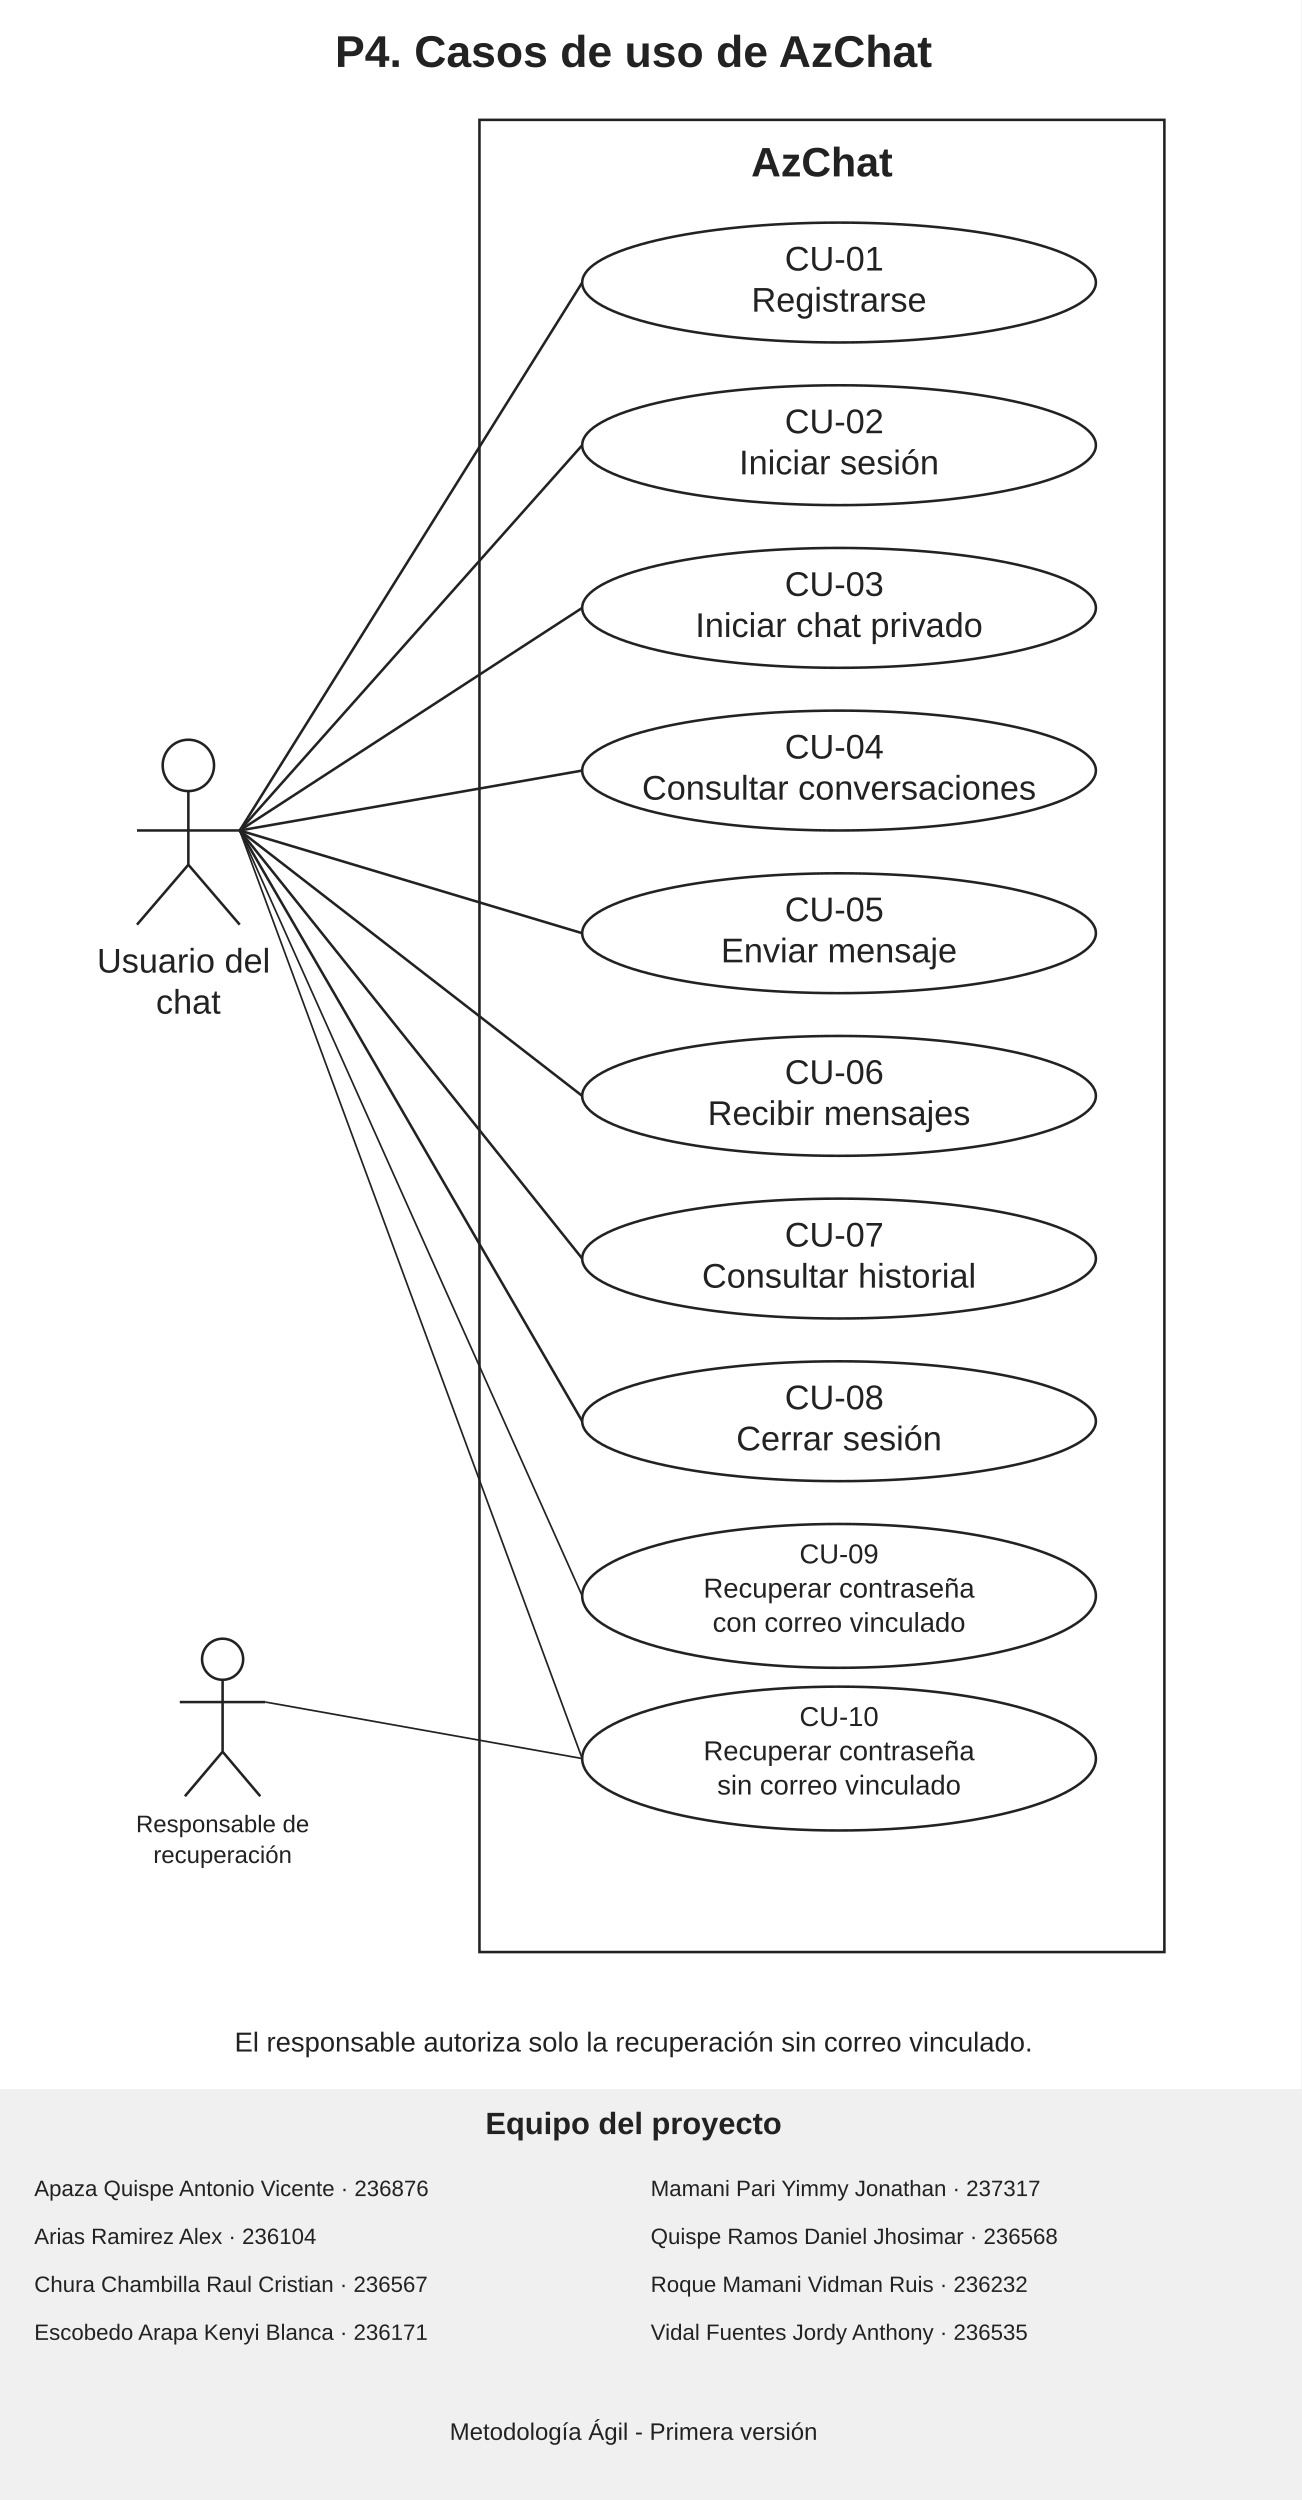
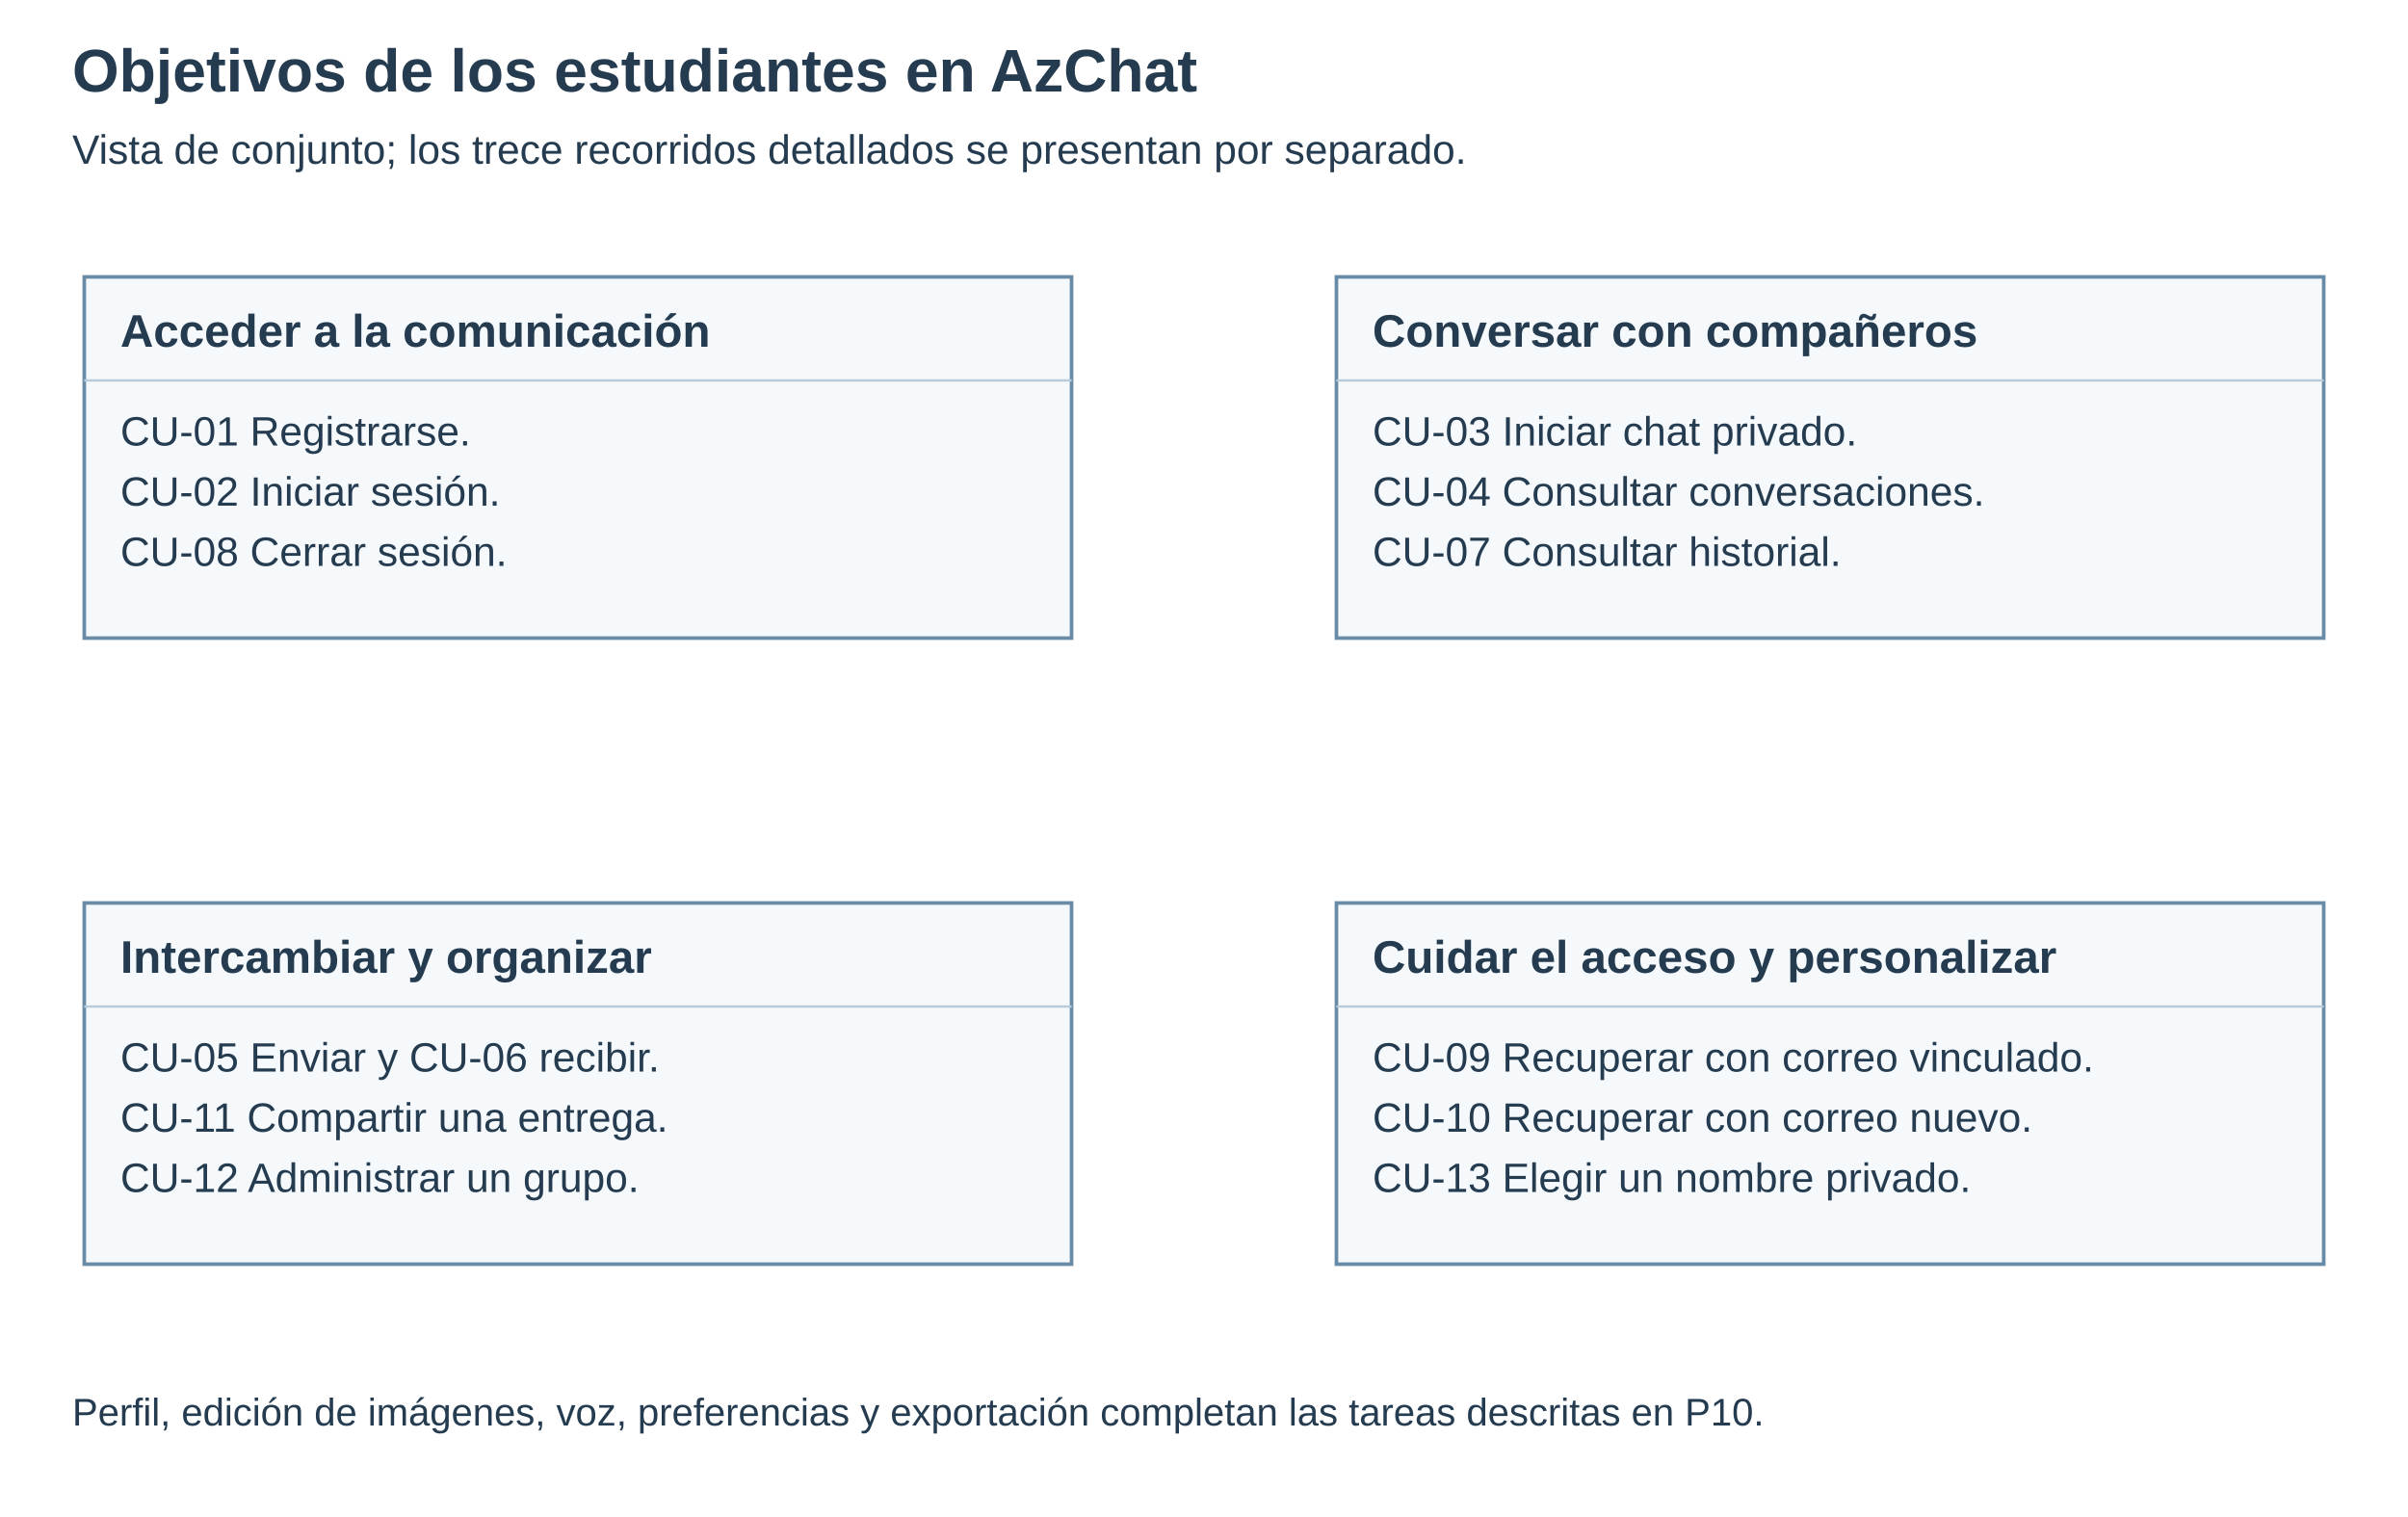
- <svg xmlns="http://www.w3.org/2000/svg" aria-labelledby="titulo descripcion" content="&lt;mxfile host=&quot;app.diagrams.net&quot; type=&quot;device&quot; compressed=&quot;false&quot;&gt;&#10;  &lt;diagram id=&quot;azchat-casos-uso&quot; name=&quot;Casos de uso de AzChat&quot;&gt;&#10;    &lt;mxGraphModel dx=&quot;760&quot; dy=&quot;1220&quot; grid=&quot;1&quot; gridSize=&quot;10&quot; guides=&quot;1&quot; tooltips=&quot;1&quot; connect=&quot;1&quot; arrows=&quot;1&quot; fold=&quot;1&quot; page=&quot;1&quot; pageScale=&quot;1&quot; pageWidth=&quot;760&quot; pageHeight=&quot;1460&quot; math=&quot;0&quot; shadow=&quot;0&quot; background=&quot;#ffffff&quot;&gt;&#10;      &lt;root&gt;&#10;        &lt;mxCell id=&quot;0&quot; /&gt;&#10;        &lt;mxCell id=&quot;1&quot; parent=&quot;0&quot; /&gt;&#10;        &lt;mxCell id=&quot;titulo&quot; value=&quot;P4. Casos de uso de AzChat&quot; style=&quot;text;html=0;strokeColor=none;fillColor=none;fontFamily=Arial;fontColor=#222222;align=center;verticalAlign=middle;whiteSpace=wrap;fontSize=26;fontStyle=1;&quot; vertex=&quot;1&quot; parent=&quot;1&quot;&gt;&#10;          &lt;mxGeometry as=&quot;geometry&quot; x=&quot;20&quot; y=&quot;10&quot; width=&quot;700&quot; height=&quot;40&quot; /&gt;&#10;        &lt;/mxCell&gt;&#10;        &lt;mxCell id=&quot;sistema&quot; value=&quot;AzChat&quot; style=&quot;rounded=0;html=0;fillColor=#ffffff;strokeColor=#222222;strokeWidth=1.5;fontFamily=Arial;fontSize=24;fontStyle=1;fontColor=#222222;verticalAlign=top;spacingTop=12;&quot; vertex=&quot;1&quot; parent=&quot;1&quot;&gt;&#10;          &lt;mxGeometry as=&quot;geometry&quot; x=&quot;280&quot; y=&quot;70&quot; width=&quot;400&quot; height=&quot;1070&quot; /&gt;&#10;        &lt;/mxCell&gt;&#10;        &lt;mxCell id=&quot;actor&quot; value=&quot;Usuario del&amp;#10;chat&quot; style=&quot;shape=umlActor;html=0;verticalLabelPosition=bottom;verticalAlign=top;align=center;fontFamily=Arial;fontSize=20;fontColor=#222222;strokeColor=#222222;fillColor=#ffffff;strokeWidth=1.5;&quot; vertex=&quot;1&quot; parent=&quot;1&quot;&gt;&#10;          &lt;mxGeometry as=&quot;geometry&quot; x=&quot;80&quot; y=&quot;430&quot; width=&quot;60&quot; height=&quot;110&quot; /&gt;&#10;        &lt;/mxCell&gt;&#10;        &lt;mxCell id=&quot;asociacion-CU-01&quot; edge=&quot;1&quot; parent=&quot;1&quot; source=&quot;actor&quot; target=&quot;CU-01&quot; style=&quot;endArrow=none;startArrow=none;rounded=0;html=0;strokeColor=#222222;strokeWidth=1.5;exitX=1;exitY=0.5;exitPerimeter=1;entryX=0;entryY=0.5;entryPerimeter=1;&quot;&gt;&#10;          &lt;mxGeometry as=&quot;geometry&quot; relative=&quot;1&quot; /&gt;&#10;        &lt;/mxCell&gt;&#10;        &lt;mxCell id=&quot;asociacion-CU-02&quot; edge=&quot;1&quot; parent=&quot;1&quot; source=&quot;actor&quot; target=&quot;CU-02&quot; style=&quot;endArrow=none;startArrow=none;rounded=0;html=0;strokeColor=#222222;strokeWidth=1.5;exitX=1;exitY=0.5;exitPerimeter=1;entryX=0;entryY=0.5;entryPerimeter=1;&quot;&gt;&#10;          &lt;mxGeometry as=&quot;geometry&quot; relative=&quot;1&quot; /&gt;&#10;        &lt;/mxCell&gt;&#10;        &lt;mxCell id=&quot;asociacion-CU-03&quot; edge=&quot;1&quot; parent=&quot;1&quot; source=&quot;actor&quot; target=&quot;CU-03&quot; style=&quot;endArrow=none;startArrow=none;rounded=0;html=0;strokeColor=#222222;strokeWidth=1.5;exitX=1;exitY=0.5;exitPerimeter=1;entryX=0;entryY=0.5;entryPerimeter=1;&quot;&gt;&#10;          &lt;mxGeometry as=&quot;geometry&quot; relative=&quot;1&quot; /&gt;&#10;        &lt;/mxCell&gt;&#10;        &lt;mxCell id=&quot;asociacion-CU-04&quot; edge=&quot;1&quot; parent=&quot;1&quot; source=&quot;actor&quot; target=&quot;CU-04&quot; style=&quot;endArrow=none;startArrow=none;rounded=0;html=0;strokeColor=#222222;strokeWidth=1.5;exitX=1;exitY=0.5;exitPerimeter=1;entryX=0;entryY=0.5;entryPerimeter=1;&quot;&gt;&#10;          &lt;mxGeometry as=&quot;geometry&quot; relative=&quot;1&quot; /&gt;&#10;        &lt;/mxCell&gt;&#10;        &lt;mxCell id=&quot;asociacion-CU-05&quot; edge=&quot;1&quot; parent=&quot;1&quot; source=&quot;actor&quot; target=&quot;CU-05&quot; style=&quot;endArrow=none;startArrow=none;rounded=0;html=0;strokeColor=#222222;strokeWidth=1.5;exitX=1;exitY=0.5;exitPerimeter=1;entryX=0;entryY=0.5;entryPerimeter=1;&quot;&gt;&#10;          &lt;mxGeometry as=&quot;geometry&quot; relative=&quot;1&quot; /&gt;&#10;        &lt;/mxCell&gt;&#10;        &lt;mxCell id=&quot;asociacion-CU-06&quot; edge=&quot;1&quot; parent=&quot;1&quot; source=&quot;actor&quot; target=&quot;CU-06&quot; style=&quot;endArrow=none;startArrow=none;rounded=0;html=0;strokeColor=#222222;strokeWidth=1.5;exitX=1;exitY=0.5;exitPerimeter=1;entryX=0;entryY=0.5;entryPerimeter=1;&quot;&gt;&#10;          &lt;mxGeometry as=&quot;geometry&quot; relative=&quot;1&quot; /&gt;&#10;        &lt;/mxCell&gt;&#10;        &lt;mxCell id=&quot;asociacion-CU-07&quot; edge=&quot;1&quot; parent=&quot;1&quot; source=&quot;actor&quot; target=&quot;CU-07&quot; style=&quot;endArrow=none;startArrow=none;rounded=0;html=0;strokeColor=#222222;strokeWidth=1.5;exitX=1;exitY=0.5;exitPerimeter=1;entryX=0;entryY=0.5;entryPerimeter=1;&quot;&gt;&#10;          &lt;mxGeometry as=&quot;geometry&quot; relative=&quot;1&quot; /&gt;&#10;        &lt;/mxCell&gt;&#10;        &lt;mxCell id=&quot;asociacion-CU-08&quot; edge=&quot;1&quot; parent=&quot;1&quot; source=&quot;actor&quot; target=&quot;CU-08&quot; style=&quot;endArrow=none;startArrow=none;rounded=0;html=0;strokeColor=#222222;strokeWidth=1.5;exitX=1;exitY=0.5;exitPerimeter=1;entryX=0;entryY=0.5;entryPerimeter=1;&quot;&gt;&#10;          &lt;mxGeometry as=&quot;geometry&quot; relative=&quot;1&quot; /&gt;&#10;        &lt;/mxCell&gt;&#10;        &lt;mxCell id=&quot;CU-01&quot; value=&quot;CU-01&amp;#10;Registrarse&quot; style=&quot;ellipse;whiteSpace=wrap;html=0;fillColor=#ffffff;strokeColor=#222222;strokeWidth=1.5;fontFamily=Arial;fontSize=20;fontColor=#222222;align=center;verticalAlign=middle;&quot; vertex=&quot;1&quot; parent=&quot;1&quot;&gt;&#10;          &lt;mxGeometry as=&quot;geometry&quot; x=&quot;340&quot; y=&quot;130&quot; width=&quot;300&quot; height=&quot;70&quot; /&gt;&#10;        &lt;/mxCell&gt;&#10;        &lt;mxCell id=&quot;CU-02&quot; value=&quot;CU-02&amp;#10;Iniciar sesión&quot; style=&quot;ellipse;whiteSpace=wrap;html=0;fillColor=#ffffff;strokeColor=#222222;strokeWidth=1.5;fontFamily=Arial;fontSize=20;fontColor=#222222;align=center;verticalAlign=middle;&quot; vertex=&quot;1&quot; parent=&quot;1&quot;&gt;&#10;          &lt;mxGeometry as=&quot;geometry&quot; x=&quot;340&quot; y=&quot;225&quot; width=&quot;300&quot; height=&quot;70&quot; /&gt;&#10;        &lt;/mxCell&gt;&#10;        &lt;mxCell id=&quot;CU-03&quot; value=&quot;CU-03&amp;#10;Iniciar chat privado&quot; style=&quot;ellipse;whiteSpace=wrap;html=0;fillColor=#ffffff;strokeColor=#222222;strokeWidth=1.5;fontFamily=Arial;fontSize=20;fontColor=#222222;align=center;verticalAlign=middle;&quot; vertex=&quot;1&quot; parent=&quot;1&quot;&gt;&#10;          &lt;mxGeometry as=&quot;geometry&quot; x=&quot;340&quot; y=&quot;320&quot; width=&quot;300&quot; height=&quot;70&quot; /&gt;&#10;        &lt;/mxCell&gt;&#10;        &lt;mxCell id=&quot;CU-04&quot; value=&quot;CU-04&amp;#10;Consultar conversaciones&quot; style=&quot;ellipse;whiteSpace=wrap;html=0;fillColor=#ffffff;strokeColor=#222222;strokeWidth=1.5;fontFamily=Arial;fontSize=20;fontColor=#222222;align=center;verticalAlign=middle;&quot; vertex=&quot;1&quot; parent=&quot;1&quot;&gt;&#10;          &lt;mxGeometry as=&quot;geometry&quot; x=&quot;340&quot; y=&quot;415&quot; width=&quot;300&quot; height=&quot;70&quot; /&gt;&#10;        &lt;/mxCell&gt;&#10;        &lt;mxCell id=&quot;CU-05&quot; value=&quot;CU-05&amp;#10;Enviar mensaje&quot; style=&quot;ellipse;whiteSpace=wrap;html=0;fillColor=#ffffff;strokeColor=#222222;strokeWidth=1.5;fontFamily=Arial;fontSize=20;fontColor=#222222;align=center;verticalAlign=middle;&quot; vertex=&quot;1&quot; parent=&quot;1&quot;&gt;&#10;          &lt;mxGeometry as=&quot;geometry&quot; x=&quot;340&quot; y=&quot;510&quot; width=&quot;300&quot; height=&quot;70&quot; /&gt;&#10;        &lt;/mxCell&gt;&#10;        &lt;mxCell id=&quot;CU-06&quot; value=&quot;CU-06&amp;#10;Recibir mensajes&quot; style=&quot;ellipse;whiteSpace=wrap;html=0;fillColor=#ffffff;strokeColor=#222222;strokeWidth=1.5;fontFamily=Arial;fontSize=20;fontColor=#222222;align=center;verticalAlign=middle;&quot; vertex=&quot;1&quot; parent=&quot;1&quot;&gt;&#10;          &lt;mxGeometry as=&quot;geometry&quot; x=&quot;340&quot; y=&quot;605&quot; width=&quot;300&quot; height=&quot;70&quot; /&gt;&#10;        &lt;/mxCell&gt;&#10;        &lt;mxCell id=&quot;CU-07&quot; value=&quot;CU-07&amp;#10;Consultar historial&quot; style=&quot;ellipse;whiteSpace=wrap;html=0;fillColor=#ffffff;strokeColor=#222222;strokeWidth=1.5;fontFamily=Arial;fontSize=20;fontColor=#222222;align=center;verticalAlign=middle;&quot; vertex=&quot;1&quot; parent=&quot;1&quot;&gt;&#10;          &lt;mxGeometry as=&quot;geometry&quot; x=&quot;340&quot; y=&quot;700&quot; width=&quot;300&quot; height=&quot;70&quot; /&gt;&#10;        &lt;/mxCell&gt;&#10;        &lt;mxCell id=&quot;CU-08&quot; value=&quot;CU-08&amp;#10;Cerrar sesión&quot; style=&quot;ellipse;whiteSpace=wrap;html=0;fillColor=#ffffff;strokeColor=#222222;strokeWidth=1.5;fontFamily=Arial;fontSize=20;fontColor=#222222;align=center;verticalAlign=middle;&quot; vertex=&quot;1&quot; parent=&quot;1&quot;&gt;&#10;          &lt;mxGeometry as=&quot;geometry&quot; x=&quot;340&quot; y=&quot;795&quot; width=&quot;300&quot; height=&quot;70&quot; /&gt;&#10;        &lt;/mxCell&gt;&#10;        &lt;mxCell id=&quot;leyenda&quot; value=&quot;El responsable autoriza solo la recuperación sin correo vinculado.&quot; style=&quot;text;html=0;strokeColor=none;fillColor=none;fontFamily=Arial;fontColor=#222222;align=center;verticalAlign=middle;whiteSpace=wrap;fontSize=16;&quot; vertex=&quot;1&quot; parent=&quot;1&quot;&gt;&#10;          &lt;mxGeometry as=&quot;geometry&quot; x=&quot;20&quot; y=&quot;1175.0&quot; width=&quot;700&quot; height=&quot;35&quot; /&gt;&#10;        &lt;/mxCell&gt;&#10;        &lt;mxCell id=&quot;equipo-titulo&quot; value=&quot;Equipo del proyecto&quot; style=&quot;text;html=0;strokeColor=none;fillColor=none;fontFamily=Arial;fontColor=#222222;align=center;verticalAlign=middle;whiteSpace=wrap;fontSize=18;fontStyle=1;&quot; vertex=&quot;1&quot; parent=&quot;1&quot;&gt;&#10;          &lt;mxGeometry as=&quot;geometry&quot; x=&quot;20&quot; y=&quot;1225.0&quot; width=&quot;700&quot; height=&quot;30&quot; /&gt;&#10;        &lt;/mxCell&gt;&#10;        &lt;mxCell id=&quot;integrante-236876&quot; value=&quot;Apaza Quispe Antonio Vicente · 236876&quot; style=&quot;text;html=0;strokeColor=none;fillColor=none;fontFamily=Arial;fontColor=#222222;align=center;verticalAlign=middle;whiteSpace=wrap;fontSize=13;align=left;&quot; vertex=&quot;1&quot; parent=&quot;1&quot;&gt;&#10;          &lt;mxGeometry as=&quot;geometry&quot; x=&quot;20&quot; y=&quot;1265.0&quot; width=&quot;350&quot; height=&quot;26&quot; /&gt;&#10;        &lt;/mxCell&gt;&#10;        &lt;mxCell id=&quot;integrante-236104&quot; value=&quot;Arias Ramirez Alex · 236104&quot; style=&quot;text;html=0;strokeColor=none;fillColor=none;fontFamily=Arial;fontColor=#222222;align=center;verticalAlign=middle;whiteSpace=wrap;fontSize=13;align=left;&quot; vertex=&quot;1&quot; parent=&quot;1&quot;&gt;&#10;          &lt;mxGeometry as=&quot;geometry&quot; x=&quot;20&quot; y=&quot;1293.0&quot; width=&quot;350&quot; height=&quot;26&quot; /&gt;&#10;        &lt;/mxCell&gt;&#10;        &lt;mxCell id=&quot;integrante-236567&quot; value=&quot;Chura Chambilla Raul Cristian · 236567&quot; style=&quot;text;html=0;strokeColor=none;fillColor=none;fontFamily=Arial;fontColor=#222222;align=center;verticalAlign=middle;whiteSpace=wrap;fontSize=13;align=left;&quot; vertex=&quot;1&quot; parent=&quot;1&quot;&gt;&#10;          &lt;mxGeometry as=&quot;geometry&quot; x=&quot;20&quot; y=&quot;1321.0&quot; width=&quot;350&quot; height=&quot;26&quot; /&gt;&#10;        &lt;/mxCell&gt;&#10;        &lt;mxCell id=&quot;integrante-236171&quot; value=&quot;Escobedo Arapa Kenyi Blanca · 236171&quot; style=&quot;text;html=0;strokeColor=none;fillColor=none;fontFamily=Arial;fontColor=#222222;align=center;verticalAlign=middle;whiteSpace=wrap;fontSize=13;align=left;&quot; vertex=&quot;1&quot; parent=&quot;1&quot;&gt;&#10;          &lt;mxGeometry as=&quot;geometry&quot; x=&quot;20&quot; y=&quot;1349.0&quot; width=&quot;350&quot; height=&quot;26&quot; /&gt;&#10;        &lt;/mxCell&gt;&#10;        &lt;mxCell id=&quot;integrante-237317&quot; value=&quot;Mamani Pari Yimmy Jonathan · 237317&quot; style=&quot;text;html=0;strokeColor=none;fillColor=none;fontFamily=Arial;fontColor=#222222;align=center;verticalAlign=middle;whiteSpace=wrap;fontSize=13;align=left;&quot; vertex=&quot;1&quot; parent=&quot;1&quot;&gt;&#10;          &lt;mxGeometry as=&quot;geometry&quot; x=&quot;380&quot; y=&quot;1265.0&quot; width=&quot;350&quot; height=&quot;26&quot; /&gt;&#10;        &lt;/mxCell&gt;&#10;        &lt;mxCell id=&quot;integrante-236568&quot; value=&quot;Quispe Ramos Daniel Jhosimar · 236568&quot; style=&quot;text;html=0;strokeColor=none;fillColor=none;fontFamily=Arial;fontColor=#222222;align=center;verticalAlign=middle;whiteSpace=wrap;fontSize=13;align=left;&quot; vertex=&quot;1&quot; parent=&quot;1&quot;&gt;&#10;          &lt;mxGeometry as=&quot;geometry&quot; x=&quot;380&quot; y=&quot;1293.0&quot; width=&quot;350&quot; height=&quot;26&quot; /&gt;&#10;        &lt;/mxCell&gt;&#10;        &lt;mxCell id=&quot;integrante-236232&quot; value=&quot;Roque Mamani Vidman Ruis · 236232&quot; style=&quot;text;html=0;strokeColor=none;fillColor=none;fontFamily=Arial;fontColor=#222222;align=center;verticalAlign=middle;whiteSpace=wrap;fontSize=13;align=left;&quot; vertex=&quot;1&quot; parent=&quot;1&quot;&gt;&#10;          &lt;mxGeometry as=&quot;geometry&quot; x=&quot;380&quot; y=&quot;1321.0&quot; width=&quot;350&quot; height=&quot;26&quot; /&gt;&#10;        &lt;/mxCell&gt;&#10;        &lt;mxCell id=&quot;integrante-236535&quot; value=&quot;Vidal Fuentes Jordy Anthony · 236535&quot; style=&quot;text;html=0;strokeColor=none;fillColor=none;fontFamily=Arial;fontColor=#222222;align=center;verticalAlign=middle;whiteSpace=wrap;fontSize=13;align=left;&quot; vertex=&quot;1&quot; parent=&quot;1&quot;&gt;&#10;          &lt;mxGeometry as=&quot;geometry&quot; x=&quot;380&quot; y=&quot;1349.0&quot; width=&quot;350&quot; height=&quot;26&quot; /&gt;&#10;        &lt;/mxCell&gt;&#10;        &lt;mxCell id=&quot;pie&quot; value=&quot;Metodología Ágil - Primera versión&quot; style=&quot;text;html=0;strokeColor=none;fillColor=none;fontFamily=Arial;fontColor=#222222;align=center;verticalAlign=middle;whiteSpace=wrap;fontSize=14;&quot; vertex=&quot;1&quot; parent=&quot;1&quot;&gt;&#10;          &lt;mxGeometry as=&quot;geometry&quot; x=&quot;20&quot; y=&quot;1405.0&quot; width=&quot;700&quot; height=&quot;30&quot; /&gt;&#10;        &lt;/mxCell&gt;&#10;      &lt;mxCell id=&quot;CU-09&quot; value=&quot;CU-09&amp;#10;Recuperar contraseña&amp;#10;con correo vinculado&quot; style=&quot;ellipse;whiteSpace=wrap;html=0;fillColor=#ffffff;strokeColor=#222222;fontFamily=Arial;fontSize=16;&quot; vertex=&quot;1&quot; parent=&quot;1&quot;&gt;&lt;mxGeometry as=&quot;geometry&quot; x=&quot;340&quot; y=&quot;890&quot; width=&quot;300&quot; height=&quot;85&quot; /&gt;&lt;/mxCell&gt;&lt;mxCell id=&quot;asociacion-CU-09&quot; style=&quot;endArrow=none;html=0;strokeColor=#222222;&quot; edge=&quot;1&quot; parent=&quot;1&quot; source=&quot;actor&quot; target=&quot;CU-09&quot;&gt;&lt;mxGeometry as=&quot;geometry&quot; relative=&quot;1&quot; /&gt;&lt;/mxCell&gt;&lt;mxCell id=&quot;CU-10&quot; value=&quot;CU-10&amp;#10;Recuperar contraseña&amp;#10;sin correo vinculado&quot; style=&quot;ellipse;whiteSpace=wrap;html=0;fillColor=#ffffff;strokeColor=#222222;fontFamily=Arial;fontSize=16;&quot; vertex=&quot;1&quot; parent=&quot;1&quot;&gt;&lt;mxGeometry as=&quot;geometry&quot; x=&quot;340&quot; y=&quot;985&quot; width=&quot;300&quot; height=&quot;85&quot; /&gt;&lt;/mxCell&gt;&lt;mxCell id=&quot;asociacion-CU-10&quot; style=&quot;endArrow=none;html=0;strokeColor=#222222;&quot; edge=&quot;1&quot; parent=&quot;1&quot; source=&quot;actor&quot; target=&quot;CU-10&quot;&gt;&lt;mxGeometry as=&quot;geometry&quot; relative=&quot;1&quot; /&gt;&lt;/mxCell&gt;&lt;mxCell id=&quot;responsable&quot; value=&quot;Responsable de&amp;#10;recuperación&quot; style=&quot;shape=umlActor;html=0;verticalLabelPosition=bottom;verticalAlign=top;fillColor=#ffffff;strokeColor=#222222;fontFamily=Arial;fontSize=14;&quot; vertex=&quot;1&quot; parent=&quot;1&quot;&gt;&lt;mxGeometry as=&quot;geometry&quot; x=&quot;80&quot; y=&quot;955&quot; width=&quot;100&quot; height=&quot;110&quot; /&gt;&lt;/mxCell&gt;&lt;mxCell id=&quot;autoriza-recuperacion&quot; style=&quot;endArrow=none;html=0;strokeColor=#222222;&quot; edge=&quot;1&quot; parent=&quot;1&quot; source=&quot;responsable&quot; target=&quot;CU-10&quot;&gt;&lt;mxGeometry as=&quot;geometry&quot; relative=&quot;1&quot; /&gt;&lt;/mxCell&gt;&lt;/root&gt;&#10;    &lt;/mxGraphModel&gt;&#10;  &lt;/diagram&gt;&#10;&lt;/mxfile&gt;" width="760" height="1460" viewBox="0 0 760 1460" role="img">
-   <rect x="0" y="0" width="760" height="1220" fill="#ffffff" />
-   <rect x="280.0" y="70.0" width="400.0" height="1070" fill="#ffffff" stroke="#222222" stroke-width="1.5" />
-   <text x="480.0" y="103.0" font-family="Arial, Helvetica, sans-serif" font-size="24" font-weight="bold" fill="#222222" text-anchor="middle">
-     <tspan x="480.0" dy="0">AzChat</tspan>
-   </text>
-   <line x1="140" y1="485" x2="340.0" y2="165.0" stroke="#222222" stroke-width="1.5" />
-   <line x1="140" y1="485" x2="340.0" y2="260.0" stroke="#222222" stroke-width="1.5" />
-   <line x1="140" y1="485" x2="340.0" y2="355.0" stroke="#222222" stroke-width="1.5" />
-   <line x1="140" y1="485" x2="340.0" y2="450.0" stroke="#222222" stroke-width="1.5" />
-   <line x1="140" y1="485" x2="340.0" y2="545.0" stroke="#222222" stroke-width="1.5" />
-   <line x1="140" y1="485" x2="340.0" y2="640.0" stroke="#222222" stroke-width="1.5" />
-   <line x1="140" y1="485" x2="340.0" y2="735.0" stroke="#222222" stroke-width="1.5" />
-   <line x1="140" y1="485" x2="340.0" y2="830.0" stroke="#222222" stroke-width="1.5" />
-   <circle cx="110" cy="447" r="15" fill="#ffffff" stroke="#222222" stroke-width="1.5" />
-   <path d="M110 462 L110 505 M80 485 L140 485 M110 505 L80 540 M110 505 L140 540" fill="none" stroke="#222222" stroke-width="1.5" />
-   <text x="110" y="568" font-family="Arial, Helvetica, sans-serif" font-size="20" font-weight="normal" fill="#222222" text-anchor="middle">
-     <tspan x="110" dy="0">Usuario del</tspan>
-     <tspan x="110" dy="24.0">chat</tspan>
-   </text>
-   <ellipse cx="490.0" cy="165.0" rx="150.0" ry="35.0" fill="#ffffff" stroke="#222222" stroke-width="1.5" />
-   <text x="490.0" y="158.0" font-family="Arial, Helvetica, sans-serif" font-size="20" font-weight="normal" fill="#222222" text-anchor="middle">
-     <tspan x="490.0" dy="0">CU-01</tspan>
-     <tspan x="490.0" dy="24.0">Registrarse</tspan>
-   </text>
-   <ellipse cx="490.0" cy="260.0" rx="150.0" ry="35.0" fill="#ffffff" stroke="#222222" stroke-width="1.5" />
-   <text x="490.0" y="253.0" font-family="Arial, Helvetica, sans-serif" font-size="20" font-weight="normal" fill="#222222" text-anchor="middle">
-     <tspan x="490.0" dy="0">CU-02</tspan>
-     <tspan x="490.0" dy="24.0">Iniciar sesión</tspan>
-   </text>
-   <ellipse cx="490.0" cy="355.0" rx="150.0" ry="35.0" fill="#ffffff" stroke="#222222" stroke-width="1.5" />
-   <text x="490.0" y="348.0" font-family="Arial, Helvetica, sans-serif" font-size="20" font-weight="normal" fill="#222222" text-anchor="middle">
-     <tspan x="490.0" dy="0">CU-03</tspan>
-     <tspan x="490.0" dy="24.0">Iniciar chat privado</tspan>
-   </text>
-   <ellipse cx="490.0" cy="450.0" rx="150.0" ry="35.0" fill="#ffffff" stroke="#222222" stroke-width="1.5" />
-   <text x="490.0" y="443.0" font-family="Arial, Helvetica, sans-serif" font-size="20" font-weight="normal" fill="#222222" text-anchor="middle">
-     <tspan x="490.0" dy="0">CU-04</tspan>
-     <tspan x="490.0" dy="24.0">Consultar conversaciones</tspan>
-   </text>
-   <ellipse cx="490.0" cy="545.0" rx="150.0" ry="35.0" fill="#ffffff" stroke="#222222" stroke-width="1.5" />
-   <text x="490.0" y="538.0" font-family="Arial, Helvetica, sans-serif" font-size="20" font-weight="normal" fill="#222222" text-anchor="middle">
-     <tspan x="490.0" dy="0">CU-05</tspan>
-     <tspan x="490.0" dy="24.0">Enviar mensaje</tspan>
-   </text>
-   <ellipse cx="490.0" cy="640.0" rx="150.0" ry="35.0" fill="#ffffff" stroke="#222222" stroke-width="1.5" />
-   <text x="490.0" y="633.0" font-family="Arial, Helvetica, sans-serif" font-size="20" font-weight="normal" fill="#222222" text-anchor="middle">
-     <tspan x="490.0" dy="0">CU-06</tspan>
-     <tspan x="490.0" dy="24.0">Recibir mensajes</tspan>
-   </text>
-   <ellipse cx="490.0" cy="735.0" rx="150.0" ry="35.0" fill="#ffffff" stroke="#222222" stroke-width="1.5" />
-   <text x="490.0" y="728.0" font-family="Arial, Helvetica, sans-serif" font-size="20" font-weight="normal" fill="#222222" text-anchor="middle">
-     <tspan x="490.0" dy="0">CU-07</tspan>
-     <tspan x="490.0" dy="24.0">Consultar historial</tspan>
-   </text>
-   <ellipse cx="490.0" cy="830.0" rx="150.0" ry="35.0" fill="#ffffff" stroke="#222222" stroke-width="1.5" />
-   <text x="490.0" y="823.0" font-family="Arial, Helvetica, sans-serif" font-size="20" font-weight="normal" fill="#222222" text-anchor="middle">
-     <tspan x="490.0" dy="0">CU-08</tspan>
-     <tspan x="490.0" dy="24.0">Cerrar sesión</tspan>
-   </text>
-   <text x="370.0" y="39.1" font-family="Arial, Helvetica, sans-serif" font-size="26" font-weight="bold" fill="#222222" text-anchor="middle">
-     <tspan x="370.0" dy="0">P4. Casos de uso de AzChat</tspan>
-   </text>
-   <text x="370.0" y="1198.1" font-family="Arial, Helvetica, sans-serif" font-size="16" font-weight="normal" fill="#222222" text-anchor="middle">
-     <tspan x="370.0" dy="0">El responsable autoriza solo la recuperación sin correo vinculado.</tspan>
-   </text>
-   <text x="370.0" y="1246.3" font-family="Arial, Helvetica, sans-serif" font-size="18" font-weight="bold" fill="#222222" text-anchor="middle">
-     <tspan x="370.0" dy="0">Equipo del proyecto</tspan>
-   </text>
-   <text x="370.0" y="1424.9" font-family="Arial, Helvetica, sans-serif" font-size="14" font-weight="normal" fill="#222222" text-anchor="middle">
-     <tspan x="370.0" dy="0">Metodología Ágil - Primera versión</tspan>
-   </text>
-   <text x="20.0" y="1282.5" font-family="Arial, Helvetica, sans-serif" font-size="13" font-weight="normal" fill="#222222" text-anchor="start">
-     <tspan x="20.0" dy="0">Apaza Quispe Antonio Vicente · 236876</tspan>
-   </text>
-   <text x="20.0" y="1310.5" font-family="Arial, Helvetica, sans-serif" font-size="13" font-weight="normal" fill="#222222" text-anchor="start">
-     <tspan x="20.0" dy="0">Arias Ramirez Alex · 236104</tspan>
-   </text>
-   <text x="20.0" y="1338.5" font-family="Arial, Helvetica, sans-serif" font-size="13" font-weight="normal" fill="#222222" text-anchor="start">
-     <tspan x="20.0" dy="0">Chura Chambilla Raul Cristian · 236567</tspan>
-   </text>
-   <text x="20.0" y="1366.5" font-family="Arial, Helvetica, sans-serif" font-size="13" font-weight="normal" fill="#222222" text-anchor="start">
-     <tspan x="20.0" dy="0">Escobedo Arapa Kenyi Blanca · 236171</tspan>
-   </text>
-   <text x="380.0" y="1282.5" font-family="Arial, Helvetica, sans-serif" font-size="13" font-weight="normal" fill="#222222" text-anchor="start">
-     <tspan x="380.0" dy="0">Mamani Pari Yimmy Jonathan · 237317</tspan>
-   </text>
-   <text x="380.0" y="1310.5" font-family="Arial, Helvetica, sans-serif" font-size="13" font-weight="normal" fill="#222222" text-anchor="start">
-     <tspan x="380.0" dy="0">Quispe Ramos Daniel Jhosimar · 236568</tspan>
-   </text>
-   <text x="380.0" y="1338.5" font-family="Arial, Helvetica, sans-serif" font-size="13" font-weight="normal" fill="#222222" text-anchor="start">
-     <tspan x="380.0" dy="0">Roque Mamani Vidman Ruis · 236232</tspan>
-   </text>
-   <text x="380.0" y="1366.5" font-family="Arial, Helvetica, sans-serif" font-size="13" font-weight="normal" fill="#222222" text-anchor="start">
-     <tspan x="380.0" dy="0">Vidal Fuentes Jordy Anthony · 236535</tspan>
-   </text>
-   <line x1="140" y1="485" x2="340" y2="932" stroke="#222222" stroke-width="1" />
-   <ellipse cx="490" cy="932" rx="150" ry="42" fill="white" stroke="#222222" stroke-width="1.5" />
-   <text x="490" y="913" text-anchor="middle" font-family="Arial" font-size="16" fill="#222222">CU-09</text>
-   <text x="490" y="933" text-anchor="middle" font-family="Arial" font-size="16" fill="#222222">Recuperar contraseña</text>
-   <text x="490" y="953" text-anchor="middle" font-family="Arial" font-size="16" fill="#222222">con correo vinculado</text>
-   <line x1="140" y1="485" x2="340" y2="1027" stroke="#222222" stroke-width="1" />
-   <ellipse cx="490" cy="1027" rx="150" ry="42" fill="white" stroke="#222222" stroke-width="1.5" />
-   <text x="490" y="1008" text-anchor="middle" font-family="Arial" font-size="16" fill="#222222">CU-10</text>
-   <text x="490" y="1028" text-anchor="middle" font-family="Arial" font-size="16" fill="#222222">Recuperar contraseña</text>
-   <text x="490" y="1048" text-anchor="middle" font-family="Arial" font-size="16" fill="#222222">sin correo vinculado</text>
-   <circle cx="130" cy="969" r="12" fill="white" stroke="#222222" stroke-width="1.5" />
-   <path d="M130 981v42 M105 994h50 M130 1023l-22 26 M130 1023l22 26" fill="none" stroke="#222222" stroke-width="1.5" />
-   <line x1="155" y1="994" x2="340" y2="1027" stroke="#222222" />
-   <text x="130" y="1070" text-anchor="middle" font-family="Arial" font-size="14" fill="#222222">Responsable de</text>
-   <text x="130" y="1088" text-anchor="middle" font-family="Arial" font-size="14" fill="#222222">recuperación</text>
+ <svg xmlns="http://www.w3.org/2000/svg" width="1000" height="630" viewBox="0 0 1000 630" role="img" aria-labelledby="title desc">
+   <defs>
+     <marker id="arrow" markerWidth="9" markerHeight="9" refX="8" refY="4" orient="auto">
+       <path d="M0,0 L8,4 L0,8" fill="none" stroke="#375d7b" stroke-width="1.4" />
+     </marker>
+   </defs>
+   <rect width="1000" height="630" fill="white" />
+   <text x="30" y="38" font-family="Arial, sans-serif" font-size="25" font-weight="bold" fill="#243b50" text-anchor="start">Objetivos de los estudiantes en AzChat</text>
+   <text x="30" y="68" font-family="Arial, sans-serif" font-size="17" font-weight="normal" fill="#243b50" text-anchor="start">Vista de conjunto; los trece recorridos detallados se presentan por separado.</text>
+   <rect x="35" y="115" width="410" height="150" fill="#f5f9fc" stroke="#6a8ba6" stroke-width="1.5" />
+   <path d="M35,158 H445" stroke="#b9ccd9" />
+   <text x="50" y="144" font-family="Arial, sans-serif" font-size="19" font-weight="bold" fill="#243b50" text-anchor="start">Acceder a la comunicación</text>
+   <text x="50" y="185" font-family="Arial, sans-serif" font-size="17" font-weight="normal" fill="#243b50" text-anchor="start">CU-01 Registrarse.</text>
+   <text x="50" y="210" font-family="Arial, sans-serif" font-size="17" font-weight="normal" fill="#243b50" text-anchor="start">CU-02 Iniciar sesión.</text>
+   <text x="50" y="235" font-family="Arial, sans-serif" font-size="17" font-weight="normal" fill="#243b50" text-anchor="start">CU-08 Cerrar sesión.</text>
+   <rect x="555" y="115" width="410" height="150" fill="#f5f9fc" stroke="#6a8ba6" stroke-width="1.5" />
+   <path d="M555,158 H965" stroke="#b9ccd9" />
+   <text x="570" y="144" font-family="Arial, sans-serif" font-size="19" font-weight="bold" fill="#243b50" text-anchor="start">Conversar con compañeros</text>
+   <text x="570" y="185" font-family="Arial, sans-serif" font-size="17" font-weight="normal" fill="#243b50" text-anchor="start">CU-03 Iniciar chat privado.</text>
+   <text x="570" y="210" font-family="Arial, sans-serif" font-size="17" font-weight="normal" fill="#243b50" text-anchor="start">CU-04 Consultar conversaciones.</text>
+   <text x="570" y="235" font-family="Arial, sans-serif" font-size="17" font-weight="normal" fill="#243b50" text-anchor="start">CU-07 Consultar historial.</text>
+   <rect x="35" y="375" width="410" height="150" fill="#f5f9fc" stroke="#6a8ba6" stroke-width="1.5" />
+   <path d="M35,418 H445" stroke="#b9ccd9" />
+   <text x="50" y="404" font-family="Arial, sans-serif" font-size="19" font-weight="bold" fill="#243b50" text-anchor="start">Intercambiar y organizar</text>
+   <text x="50" y="445" font-family="Arial, sans-serif" font-size="17" font-weight="normal" fill="#243b50" text-anchor="start">CU-05 Enviar y CU-06 recibir.</text>
+   <text x="50" y="470" font-family="Arial, sans-serif" font-size="17" font-weight="normal" fill="#243b50" text-anchor="start">CU-11 Compartir una entrega.</text>
+   <text x="50" y="495" font-family="Arial, sans-serif" font-size="17" font-weight="normal" fill="#243b50" text-anchor="start">CU-12 Administrar un grupo.</text>
+   <rect x="555" y="375" width="410" height="150" fill="#f5f9fc" stroke="#6a8ba6" stroke-width="1.5" />
+   <path d="M555,418 H965" stroke="#b9ccd9" />
+   <text x="570" y="404" font-family="Arial, sans-serif" font-size="19" font-weight="bold" fill="#243b50" text-anchor="start">Cuidar el acceso y personalizar</text>
+   <text x="570" y="445" font-family="Arial, sans-serif" font-size="17" font-weight="normal" fill="#243b50" text-anchor="start">CU-09 Recuperar con correo vinculado.</text>
+   <text x="570" y="470" font-family="Arial, sans-serif" font-size="17" font-weight="normal" fill="#243b50" text-anchor="start">CU-10 Recuperar con correo nuevo.</text>
+   <text x="570" y="495" font-family="Arial, sans-serif" font-size="17" font-weight="normal" fill="#243b50" text-anchor="start">CU-13 Elegir un nombre privado.</text>
+   <text x="30" y="592" font-family="Arial, sans-serif" font-size="16" font-weight="normal" fill="#243b50" text-anchor="start">Perfil, edición de imágenes, voz, preferencias y exportación completan las tareas descritas en P10.</text>
</svg>
